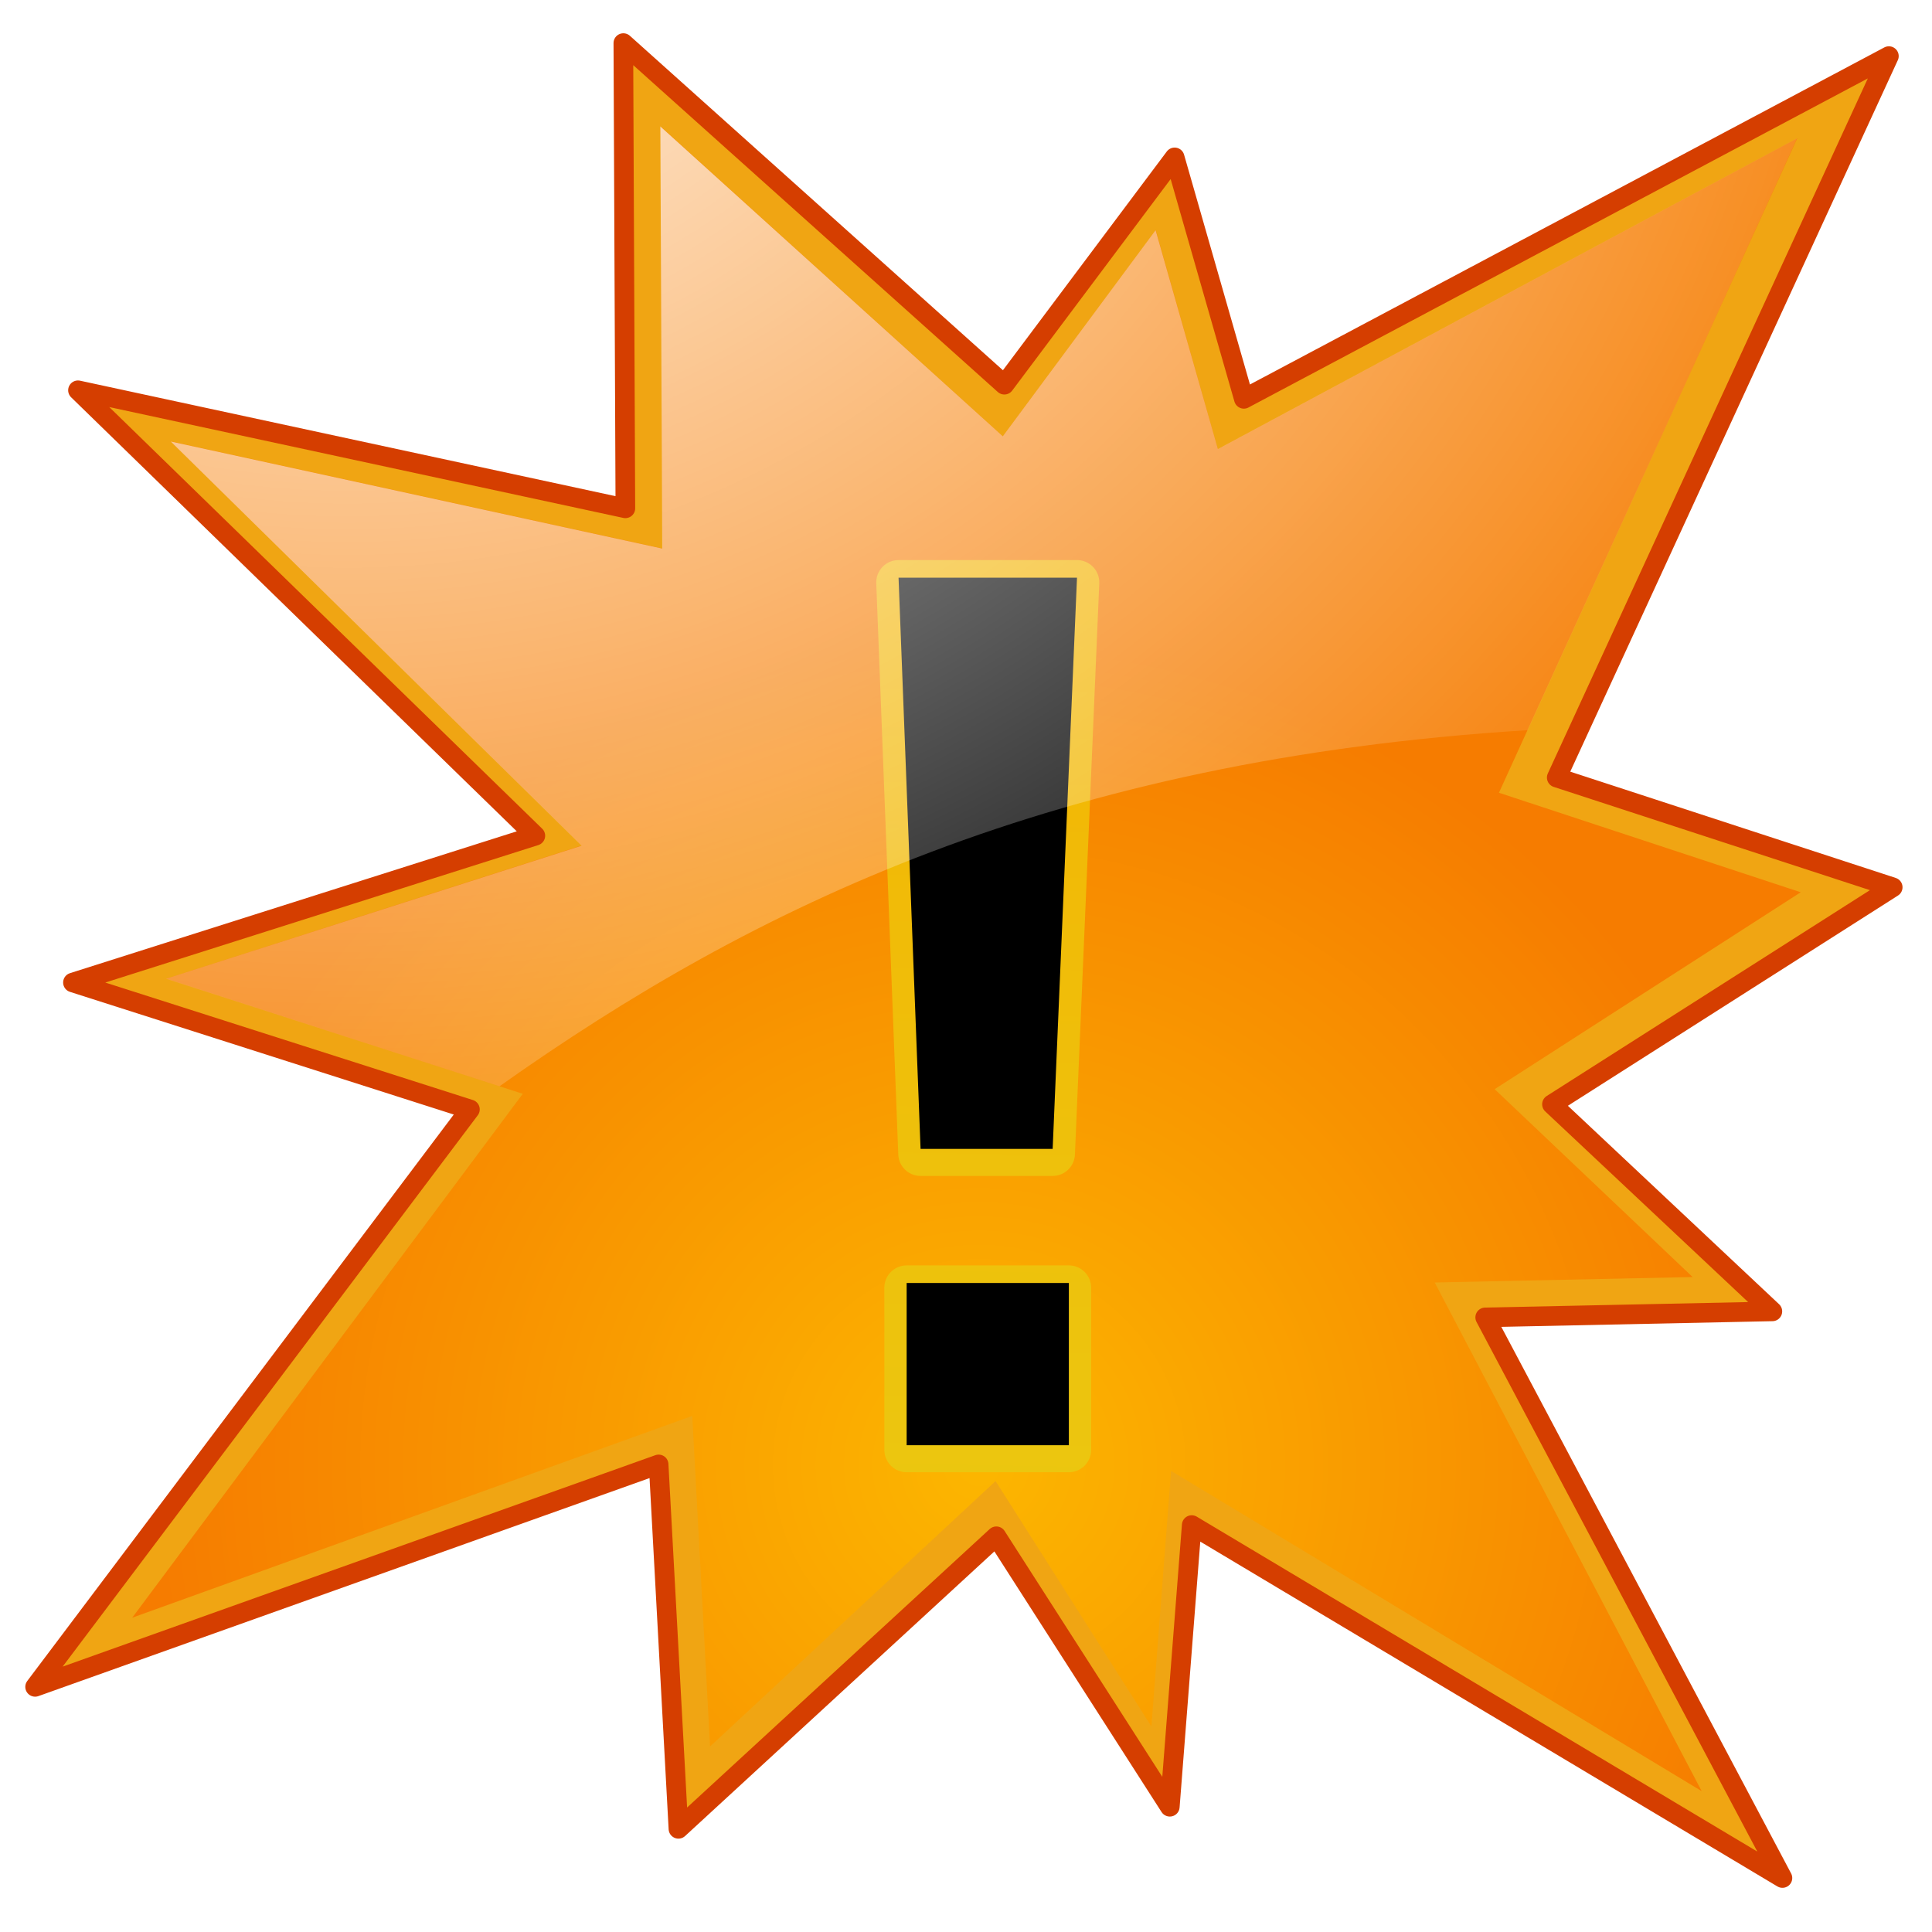
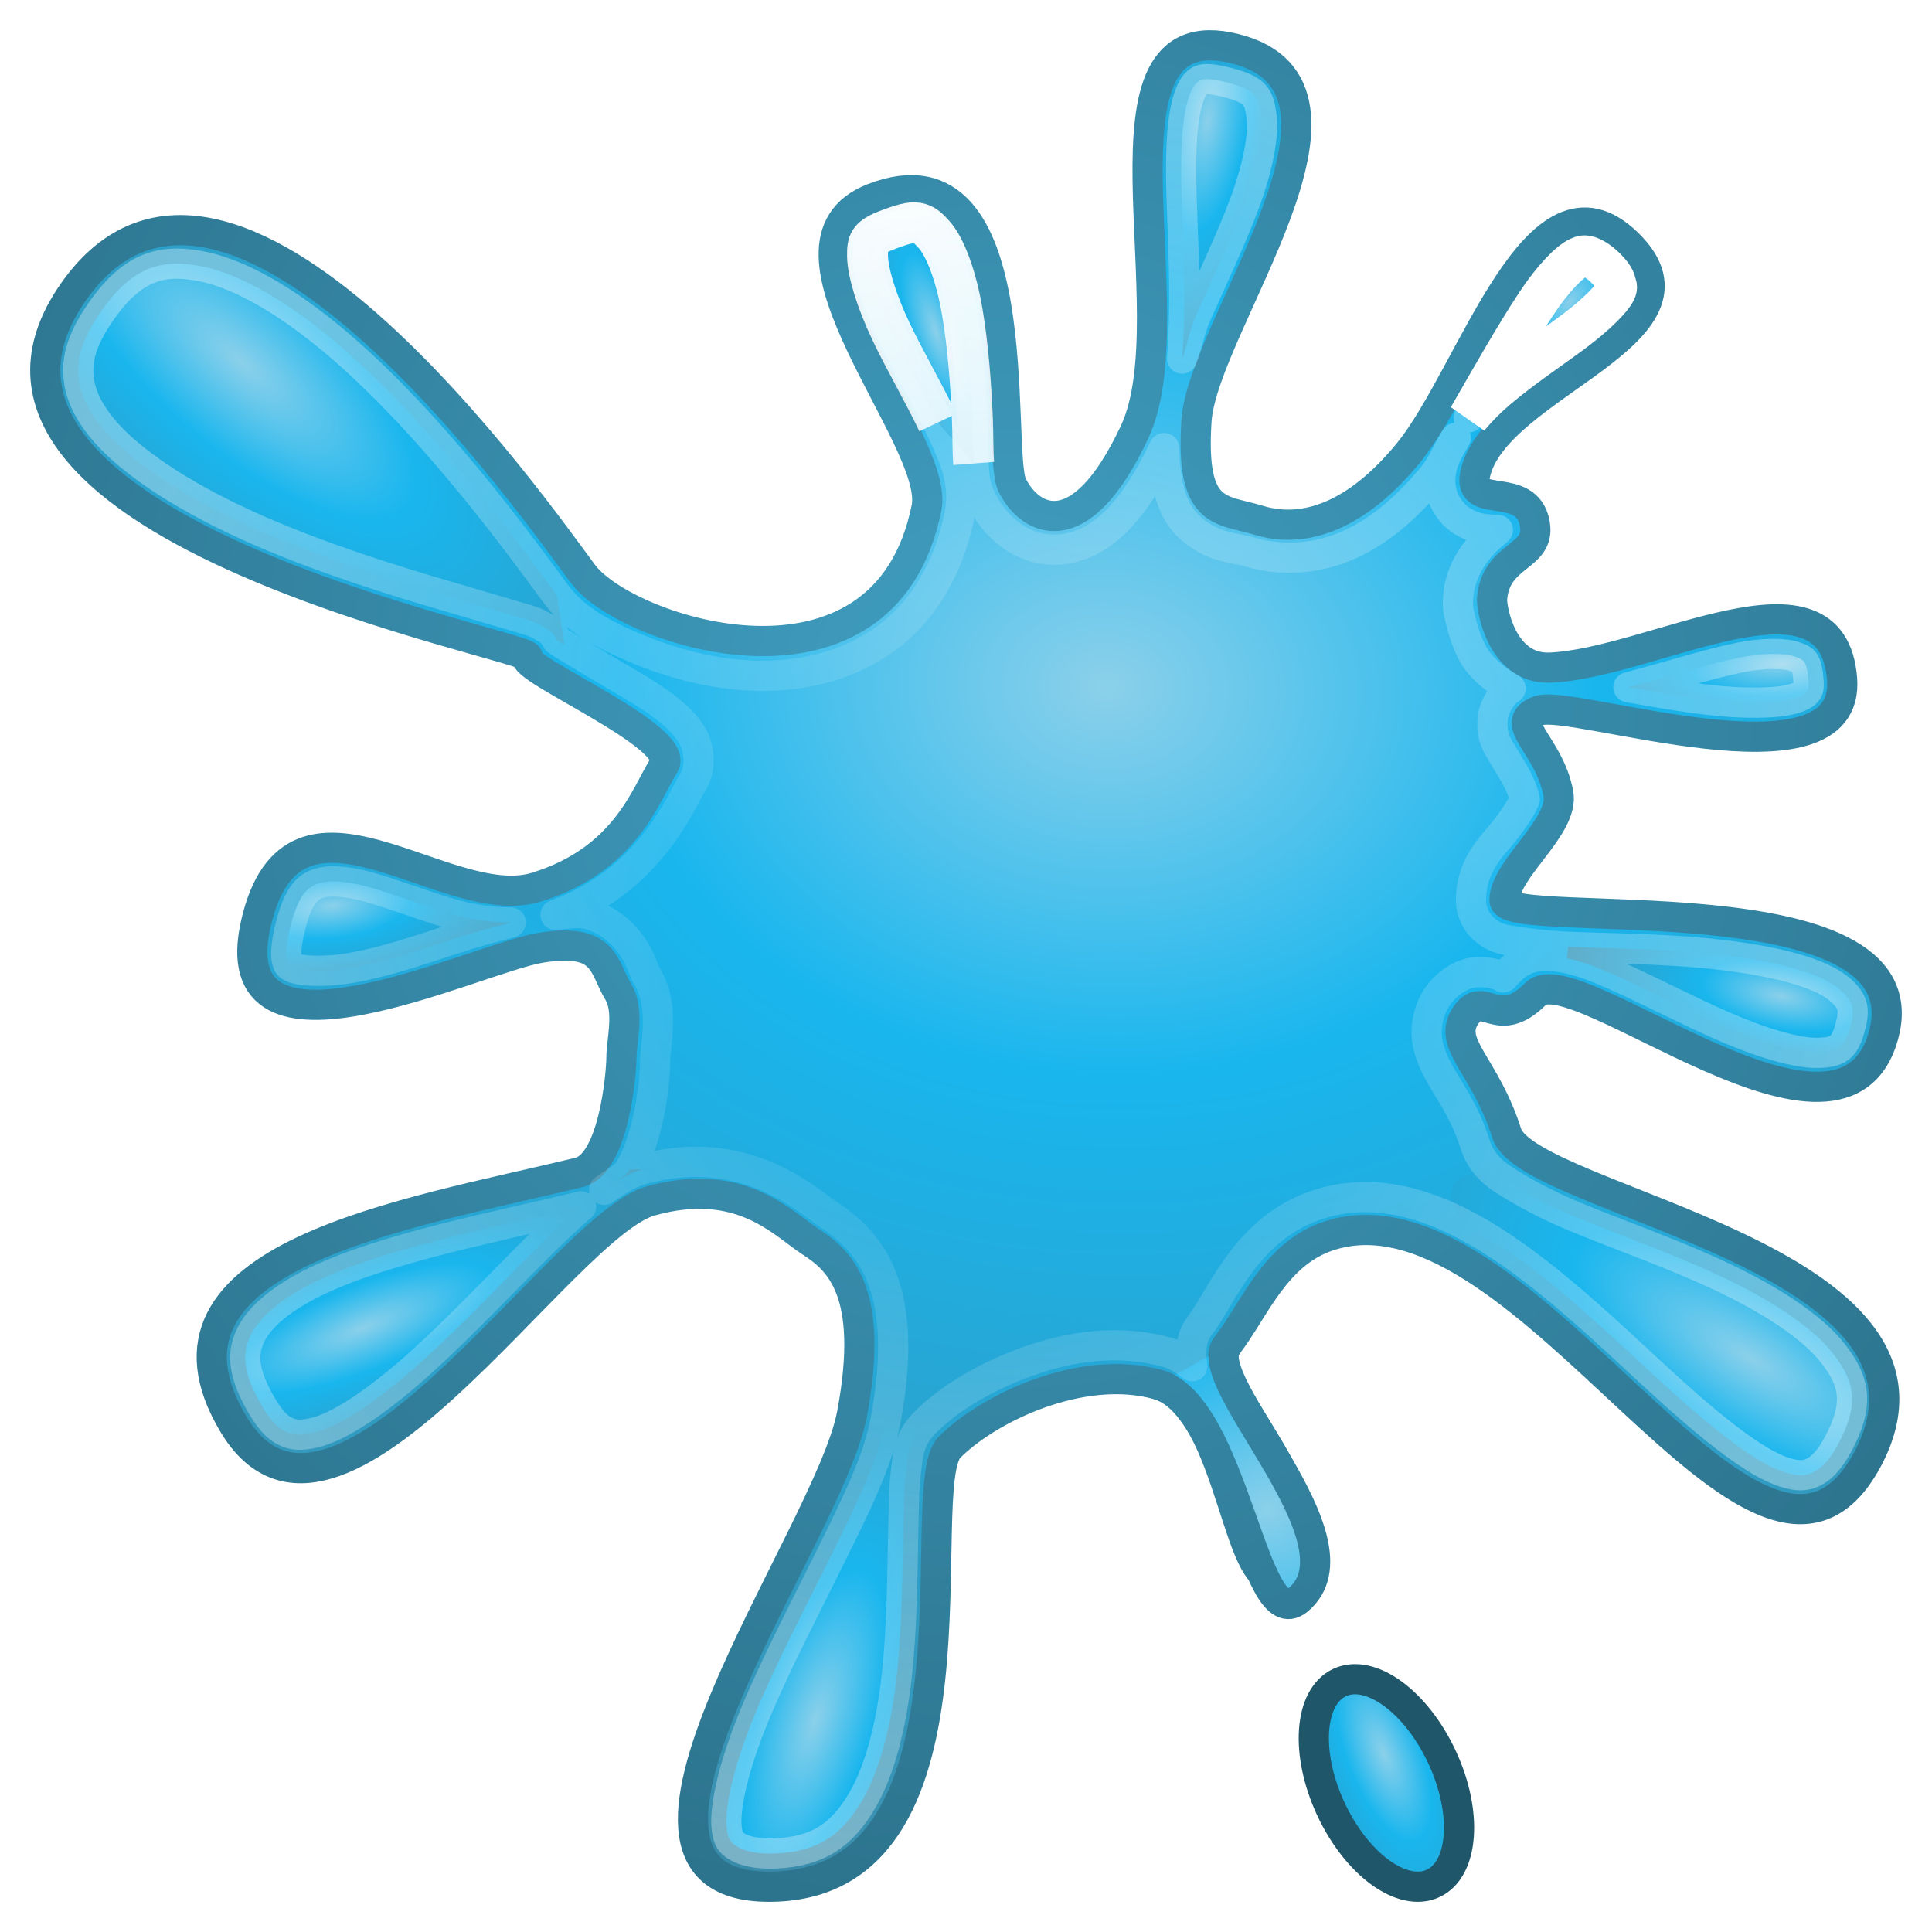
- <svg xmlns="http://www.w3.org/2000/svg" xmlns:xlink="http://www.w3.org/1999/xlink" version="1.0" width="128" height="128" viewBox="0 0 128 128" id="Layer_1" xml:space="preserve">
-   <defs id="defs54">
-     <linearGradient id="linearGradient3293">
-       <stop style="stop-color:#ffffff;stop-opacity:1;" offset="0" id="stop3295" />
-       <stop style="stop-color:#ffffff;stop-opacity:0;" offset="1" id="stop3297" />
+ <svg xmlns="http://www.w3.org/2000/svg" xmlns:xlink="http://www.w3.org/1999/xlink" id="svg3675" height="64" width="64" version="1.0">
+   <defs id="defs3677">
+     <linearGradient id="linearGradient2407" y2="9.726" gradientUnits="userSpaceOnUse" x2="62.674" gradientTransform="matrix(2.1154,0,0,2.1153,-155.059,29.60627)" y1="-15.33" x1="62.674">
+       <stop id="stop4875" style="stop-color:#fff" offset="0" />
+       <stop id="stop4877" style="stop-color:#fff;stop-opacity:0" offset="1" />
    </linearGradient>
-     <linearGradient id="linearGradient3416">
-       <stop style="stop-color:#febb09;stop-opacity:1" offset="0" id="stop3418" />
-       <stop style="stop-color:#980101;stop-opacity:1" offset="1" id="stop3420" />
+     <radialGradient xlink:href="#radialGradient2410-3" id="radialGradient3867-0" cx="35.589" cy="40.983" fx="35.589" fy="40.983" r="2.207" gradientTransform="matrix(3.893021,0.27564,-0.1097109,1.552301,-98.3911,-32.3184)" gradientUnits="userSpaceOnUse" />
+     <radialGradient id="radialGradient2410-3" gradientUnits="userSpaceOnUse" cy="3.99" cx="24.756" gradientTransform="matrix(-3.142937e-8,2.059126,-1.863019,-2.8436097e-8,-16.04579,-47.79705)" r="20.397" fx="24.756" fy="3.99">
+       <stop id="stop2778-1" style="stop-color:#8bd0ea;stop-opacity:1" offset="0" />
+       <stop id="stop2780-4" style="stop-color:#19b6ee;stop-opacity:1" offset=".262" />
+       <stop id="stop2782-8" style="stop-color:#3b90af;stop-opacity:1" offset="0.81" />
+       <stop id="stop2784-8" style="stop-color:#195870;stop-opacity:1" offset="1" />
+     </radialGradient>
+     <linearGradient xlink:href="#linearGradient2412-9" id="linearGradient3857-3" x1="33.693" y1="41.691" x2="45.27" y2="44.261" gradientUnits="userSpaceOnUse" />
+     <linearGradient id="linearGradient2412-9" y2="3.082" gradientUnits="userSpaceOnUse" x2="18.379" gradientTransform="matrix(0.95844,0,0,0.95844,-46.48147,-0.8232283)" y1="44.98" x1="18.379">
+       <stop offset="0" style="stop-color:#409fc2;stop-opacity:1;" id="stop3839-7" />
+       <stop id="stop2790-7" style="stop-color:#1f566a;stop-opacity:1;" offset="1" />
    </linearGradient>
-     <linearGradient id="linearGradient3398">
-       <stop style="stop-color:#980101;stop-opacity:1" offset="0" id="stop3400" />
-       <stop style="stop-color:#f87800;stop-opacity:1" offset="0.5" id="stop3402" />
-       <stop style="stop-color:#7c1e00;stop-opacity:1" offset="0.75" id="stop3404" />
-       <stop style="stop-color:#666666;stop-opacity:1" offset="1" id="stop3406" />
+     <linearGradient id="linearGradient2407-9" y2="9.726" gradientUnits="userSpaceOnUse" x2="62.674" gradientTransform="matrix(2.1154,0,0,2.1153,-155.059,29.60627)" y1="-15.33" x1="62.674">
+       <stop id="stop4875-7" style="stop-color:#ffffff;stop-opacity:0;" offset="0" />
+       <stop id="stop4877-7" style="stop-color:#ffffff;stop-opacity:1;" offset="1" />
    </linearGradient>
-     <linearGradient id="linearGradient3378">
-       <stop style="stop-color:#ffff00;stop-opacity:1" offset="0" id="stop3380" />
-       <stop style="stop-color:#f87800;stop-opacity:1" offset="0.5" id="stop3388" />
-       <stop style="stop-color:#7c1e00;stop-opacity:1" offset="0.75" id="stop3390" />
-       <stop style="stop-color:#000000;stop-opacity:1" offset="1" id="stop3382" />
-     </linearGradient>
-     <linearGradient x1="65.928" y1="127.367" x2="57.678" y2="-8.632" id="linearGradient3355" gradientUnits="userSpaceOnUse" gradientTransform="matrix(0.6718221,0,0,0.6718221,-127.5764,-19.13842)">
-       <stop style="stop-color:#ffd564;stop-opacity:1" offset="0" id="stop3357" />
-       <stop style="stop-color:#f67c00;stop-opacity:1" offset="0.989" id="stop3359" />
-     </linearGradient>
-     <linearGradient id="linearGradient3298">
-       <stop style="stop-color:#f0a513;stop-opacity:1" offset="0" id="stop3300" />
-       <stop style="stop-color:#f44800;stop-opacity:1" offset="1" id="stop3302" />
-     </linearGradient>
-     <linearGradient id="linearGradient3286">
-       <stop style="stop-color:#eeeeee;stop-opacity:1" offset="0" id="stop3288" />
-       <stop style="stop-color:#eeeeee;stop-opacity:0" offset="1" id="stop3290" />
-     </linearGradient>
-     <linearGradient x1="65.928" y1="127.367" x2="57.678" y2="-8.632" id="linearGradient3265" gradientUnits="userSpaceOnUse" gradientTransform="matrix(0.6718221,0,0,0.6718221,-127.5764,-19.13842)">
-       <stop style="stop-color:#fcb600;stop-opacity:0" offset="0" id="stop3267" />
-       <stop style="stop-color:#f67c00;stop-opacity:1" offset="0.989" id="stop3269" />
-     </linearGradient>
-     <linearGradient x1="64.211" y1="106.25" x2="65.461" y2="34.25" id="linearGradient3247" xlink:href="#XMLID_12_" gradientUnits="userSpaceOnUse" gradientTransform="matrix(1.155804,0,0,1.155804,-26.06504,-7.917613)" />
-     <radialGradient cx="43.144" cy="117.746" r="40.978" fx="43.144" fy="117.746" id="radialGradient3263" xlink:href="#XMLID_9_" gradientUnits="userSpaceOnUse" gradientTransform="matrix(1.539112,-0.6365697,0.570739,1.379938,-88.34313,-13.96635)" />
-     <radialGradient cx="43.144" cy="117.746" r="40.978" fx="43.144" fy="117.746" id="radialGradient3279" xlink:href="#XMLID_9_" gradientUnits="userSpaceOnUse" gradientTransform="matrix(1.718692,-0.7108431,0.6373314,1.540946,-99.15064,-29.98081)" />
-     <radialGradient cx="-5.137" cy="24.746" r="37.868" fx="-5.137" fy="24.746" id="radialGradient3292" xlink:href="#linearGradient3286" gradientUnits="userSpaceOnUse" gradientTransform="matrix(2.095165,1.640352,-1.131098,1.444705,49.68807,-11.08077)" />
-     <radialGradient cx="99.284" cy="32.991" r="25.862" fx="99.284" fy="32.991" id="radialGradient3296" xlink:href="#XMLID_8_" gradientUnits="userSpaceOnUse" gradientTransform="matrix(1,0,0,1.022633,0.3657143,-2.940944)" />
-     <radialGradient cx="101.685" cy="36.465" r="17.641" fx="101.685" fy="36.465" id="radialGradient3304" xlink:href="#linearGradient3298" gradientUnits="userSpaceOnUse" gradientTransform="matrix(-1.21774,0.8160719,-0.4346893,-0.6486387,236.9575,-24.58687)" />
-     <radialGradient cx="99.284" cy="32.991" r="25.862" fx="99.284" fy="32.991" id="radialGradient3327" xlink:href="#XMLID_8_" gradientUnits="userSpaceOnUse" gradientTransform="matrix(1,0,0,1.022633,-86.4842,-32.64011)" />
-     <radialGradient cx="97.56" cy="29.702" r="25.504" fx="97.56" fy="29.702" id="radialGradient3351" xlink:href="#linearGradient3355" gradientUnits="userSpaceOnUse" gradientTransform="matrix(0.9617618,-5.6422684e-2,4.4708965e-2,0.7621207,8.171295,8.009343)" />
-     <radialGradient cx="101.924" cy="41.699" r="15.886" fx="101.924" fy="41.699" id="radialGradient3386" xlink:href="#linearGradient3378" gradientUnits="userSpaceOnUse" gradientTransform="matrix(-1.414528,0.9442233,-0.4687027,-0.7021578,259.1707,-33.67957)" />
-     <linearGradient x1="101.303" y1="28.526" x2="72.411" y2="51.2" id="linearGradient3422" xlink:href="#linearGradient3416" gradientUnits="userSpaceOnUse" gradientTransform="matrix(0.7359788,0,0,0.7359788,30.53481,3.780357)" />
-     <linearGradient xlink:href="#XMLID_12_" id="linearGradient2264" gradientUnits="userSpaceOnUse" gradientTransform="matrix(1.155804,0,0,1.155804,58.68825,-10.73742)" x1="64.211" y1="106.25" x2="65.461" y2="34.25" />
-     <radialGradient xlink:href="#XMLID_9_" id="radialGradient3275" cx="67.084" cy="99.509" fx="67.084" fy="99.509" r="56.469" gradientTransform="matrix(1.170026,0,0,1.156752,-11.40602,-16.01018)" gradientUnits="userSpaceOnUse" />
-     <radialGradient xlink:href="#XMLID_9_" id="radialGradient3280" cx="64.878" cy="97.12" fx="64.878" fy="97.12" r="55.271" gradientTransform="matrix(1,0,0,0.9977463,0,0.1431555)" gradientUnits="userSpaceOnUse" />
-     <radialGradient xlink:href="#XMLID_9_" id="radialGradient3289" gradientUnits="userSpaceOnUse" gradientTransform="matrix(1,0,0,-0.9977463,0,127.8568)" cx="64.878" cy="97.12" fx="64.878" fy="97.12" r="55.271" />
-     <radialGradient xlink:href="#linearGradient3293" id="radialGradient3299" cx="27.658" cy="-12.04" fx="27.658" fy="-12.04" r="54.031" gradientTransform="matrix(2.140654,0,0,2.004741,-36.16457,7.589616)" gradientUnits="userSpaceOnUse" />
-     <linearGradient xlink:href="#XMLID_12_" id="linearGradient2229" gradientUnits="userSpaceOnUse" gradientTransform="matrix(0.9851456,0,0,0.9851456,1.377474,-6.100476)" x1="64.211" y1="106.25" x2="65.461" y2="34.25" />
-     <linearGradient xlink:href="#XMLID_12_" id="linearGradient2243" gradientUnits="userSpaceOnUse" gradientTransform="matrix(0.9851456,0,0,0.9851456,1.377474,-6.100476)" x1="64.211" y1="106.25" x2="65.461" y2="34.25" />
-     <linearGradient xlink:href="#XMLID_12_" id="linearGradient2249" gradientUnits="userSpaceOnUse" gradientTransform="matrix(0.9851456,0,0,0.9851456,1.377474,-6.100476)" x1="64.211" y1="106.25" x2="65.461" y2="34.25" />
+     <radialGradient r="23" fy="20.472" fx="23.928" cy="20.472" cx="23.928" gradientTransform="matrix(2.820322,0.116649,-0.1193167,2.884821,-31.74409,-54.13892)" gradientUnits="userSpaceOnUse" id="radialGradient3919" xlink:href="#linearGradient2412-9" />
+     <radialGradient xlink:href="#radialGradient2410-3" id="radialGradient4016" gradientUnits="userSpaceOnUse" gradientTransform="matrix(2.688293,0.1583582,-0.1247956,2.118532,-32.6599,-31.02434)" cx="26.513" cy="15.854" fx="26.513" fy="15.854" r="23" />
+     <radialGradient xlink:href="#radialGradient2410-3" id="radialGradient3815" cx="9.278" cy="33.201" fx="9.278" fy="33.201" r="5.222" gradientTransform="matrix(2.290602,-0.9162405,0.2825261,0.7063159,-21.38622,17.90266)" gradientUnits="userSpaceOnUse" />
+     <radialGradient xlink:href="#radialGradient2410-3" id="radialGradient3823" cx="7.124" cy="10.871" fx="7.124" fy="10.871" r="6.31" gradientTransform="matrix(2.433686,2.129476,-0.8184293,0.935348,-2.146511,-16.09339)" gradientUnits="userSpaceOnUse" />
+     <radialGradient xlink:href="#radialGradient2410-3" id="radialGradient3831" cx="20.312" cy="41.415" fx="20.312" fy="41.415" r="2.797" gradientTransform="matrix(1.831039,0.578221,-1.582528,5.011358,48.66037,-176.8463)" gradientUnits="userSpaceOnUse" />
+     <radialGradient xlink:href="#radialGradient2410-3" id="radialGradient3839" cx="41.541" cy="33.766" fx="41.541" fy="33.766" r="5.267" gradientTransform="matrix(0.7009028,-1.101419,3.081523,1.96097,-89.98567,13.13102)" gradientUnits="userSpaceOnUse" />
+     <radialGradient xlink:href="#linearGradient2407-9" id="radialGradient3859" cx="23.997" cy="24" fx="23.997" fy="24" r="22.051" gradientTransform="matrix(1.037072,-1.9938562e-8,1.9938556e-8,1.037072,-0.8870037,-0.8893912)" gradientUnits="userSpaceOnUse" />
+     <radialGradient xlink:href="#radialGradient2410-3" id="radialGradient3875" cx="8.979" cy="24.005" fx="8.979" fy="24.005" r="19.511" gradientTransform="matrix(0.3781073,-0.03781074,0.01551239,0.155124,4.740791,19.14016)" gradientUnits="userSpaceOnUse" />
+     <radialGradient xlink:href="#radialGradient2410-3" id="radialGradient3889" gradientUnits="userSpaceOnUse" gradientTransform="matrix(0.03057406,-0.1528703,0.3781073,0.0756215,29.77317,29.0027)" cx="44.621" cy="33.802" fx="44.621" fy="33.802" r="19.511" />
+     <radialGradient xlink:href="#radialGradient2410-3" id="radialGradient3891" gradientUnits="userSpaceOnUse" gradientTransform="matrix(-0.01369288,-0.1506218,0.4159181,-0.03781072,37.0173,23.91989)" cx="43.918" cy="18.038" fx="43.918" fy="18.038" r="19.511" />
+     <radialGradient xlink:href="#radialGradient2410-3" id="radialGradient3893" gradientUnits="userSpaceOnUse" gradientTransform="matrix(-0.08350997,-0.06680801,0.151243,-0.1890537,41.39168,11.10811)" cx="38.754" cy="3.96" fx="38.754" fy="3.96" r="19.511" />
+     <radialGradient xlink:href="#radialGradient2410-3" id="radialGradient3896" gradientUnits="userSpaceOnUse" gradientTransform="matrix(-0.07562152,0.5293504,-0.1871535,-0.02673625,31.58683,-12.56677)" cx="29.902" cy="-3.079" fx="29.902" fy="-3.079" r="19.511" />
+     <radialGradient xlink:href="#radialGradient2410-3" id="radialGradient3898" gradientUnits="userSpaceOnUse" gradientTransform="matrix(0.1248327,0.3744981,-0.1134322,0.03781074,20.02903,-1.508239)" cx="26.661" cy="0.836" fx="26.661" fy="0.836" r="19.511" />
+     <linearGradient xlink:href="#linearGradient2407" id="linearGradient3907" x1="21.049" y1="-7.722" x2="22.525" y2="12.934" gradientUnits="userSpaceOnUse" />
+     <linearGradient xlink:href="#linearGradient2407" id="linearGradient3915" x1="37.279" y1="-6.984" x2="37.279" y2="10.721" gradientUnits="userSpaceOnUse" />
+     <radialGradient xlink:href="#radialGradient2410-3" id="radialGradient3920" gradientUnits="userSpaceOnUse" gradientTransform="matrix(0.9107747,-0.4557367,0.4351161,0.8695652,3.018957,21.77582)" cx="28.858" cy="29.182" fx="28.858" fy="29.182" r="23" />
  </defs>
-   <linearGradient x1="65" y1="119" x2="65" y2="4.75" id="XMLID_7_" gradientUnits="userSpaceOnUse" gradientTransform="matrix(0.6718221,0,0,0.6718221,-127.5764,-19.13842)">
-     <stop style="stop-color:#f35b00;stop-opacity:1" offset="0" id="stop8" />
-     <stop style="stop-color:#ec3d00;stop-opacity:1" offset="0.989" id="stop10" />
-   </linearGradient>
-   <radialGradient cx="65.5" cy="113.25" r="56.75" id="XMLID_8_" gradientUnits="userSpaceOnUse" gradientTransform="matrix(0.6718221,0,0,0.6718221,-127.5764,-19.13842)">
-     <stop style="stop-color:#f67c00;stop-opacity:1" offset="0" id="stop15" />
-     <stop style="stop-color:#fcb600;stop-opacity:1" offset="0.494" id="stop3240" />
-     <stop style="stop-color:#f67c00;stop-opacity:1" offset="0.989" id="stop17" />
-   </radialGradient>
-   <linearGradient x1="65.928" y1="127.367" x2="57.678" y2="-8.632" id="XMLID_9_" gradientUnits="userSpaceOnUse" gradientTransform="matrix(0.6718221,0,0,0.6718221,-127.5764,-19.13842)">
-     <stop style="stop-color:#fcb600;stop-opacity:1" offset="0" id="stop22" />
-     <stop style="stop-color:#f67c00;stop-opacity:1" offset="0.989" id="stop24" />
-   </linearGradient>
-   <radialGradient cx="-32.75" cy="55.501" r="147.501" id="XMLID_10_" gradientUnits="userSpaceOnUse" gradientTransform="matrix(0.6718221,0,0,0.6718221,-127.5764,-19.13842)">
-     <stop style="stop-color:#fcc128;stop-opacity:1" offset="0" id="stop29" />
-     <stop style="stop-color:#f6932f;stop-opacity:1" offset="0.989" id="stop31" />
-   </radialGradient>
-   <radialGradient cx="-1" cy="63.501" r="118.716" id="XMLID_11_" gradientUnits="userSpaceOnUse" gradientTransform="matrix(0.6718221,0,0,0.6718221,-127.5764,-19.13842)">
-     <stop style="stop-color:#fccc51;stop-opacity:1" offset="0" id="stop36" />
-     <stop style="stop-color:#f6a95b;stop-opacity:1" offset="0.989" id="stop38" />
-   </radialGradient>
-   <linearGradient x1="64.211" y1="106.25" x2="65.461" y2="34.25" id="XMLID_12_" gradientUnits="userSpaceOnUse" gradientTransform="matrix(0.6718221,0,0,0.6718221,-127.5764,-19.13842)">
-     <stop style="stop-color:#ebc710;stop-opacity:1" offset="0" id="stop43" />
-     <stop style="stop-color:#f6b000;stop-opacity:1" offset="0.994" id="stop45" />
-   </linearGradient>
-   <g id="layer2" style="display:inline">
-     <path d="M 69.428,28.307 L 61.786,36.996 C 52.118,33.985 41.366,34.288 31.357,38.637 C 9.199,48.263 -0.987,74.057 8.639,96.215 C 18.265,118.373 44.095,128.559 66.253,118.933 C 88.411,109.306 98.561,83.512 88.935,61.354 C 88.69,60.79 88.433,60.227 88.168,59.679 L 95.077,51.862 L 69.428,28.307 z " style="opacity:1;fill:none;fill-opacity:1;stroke:none;stroke-width:1.3;stroke-linecap:round;stroke-linejoin:round;stroke-miterlimit:4;stroke-dasharray:none;stroke-opacity:1" id="path3249" />
-     <path style="fill:#f0a513;fill-opacity:1;stroke:#d53e00;stroke-width:1.3;stroke-linecap:round;stroke-linejoin:round;stroke-miterlimit:4;stroke-opacity:1" d="M 117.424,86.882 L 98.398,87.28 L 118.091,124.423 L 78.955,101.04 L 77.503,119.701 L 66.01,101.782 L 44.948,121.164 L 43.636,97.022 L 2.326,111.759 L 31.134,73.5 L 4.833,65.094 L 35.468,55.369 L 5.166,25.857 L 41.432,33.678 L 41.298,2.855 L 66.541,25.487 L 77.823,10.427 L 82.409,26.424 L 125.144,3.717 L 103.138,51.516 L 125.397,58.784 L 102.822,73.162 L 117.424,86.882 z " id="path2299" />
-     <path style="fill:url(#radialGradient3280);fill-opacity:1;stroke:none;stroke-width:1.3;stroke-linecap:round;stroke-linejoin:round;stroke-miterlimit:4;stroke-opacity:1;display:inline" d="M 112.141,84.607 L 95.052,84.968 L 112.74,118.667 L 77.588,97.452 L 76.284,114.382 L 65.96,98.125 L 47.043,115.71 L 45.864,93.807 L 8.76,107.177 L 34.635,72.467 L 11.012,64.84 L 38.528,56.017 L 11.311,29.242 L 43.884,36.338 L 43.764,8.374 L 66.438,28.907 L 76.571,15.244 L 80.69,29.757 L 119.075,9.156 L 99.309,52.522 L 119.302,59.115 L 99.025,72.16 L 112.141,84.607 z " id="path3277" />
-   </g>
-   <g id="layer1" style="display:inline">
-     <g id="g2245" transform="translate(0,-2.201058)">
-       <path id="path2237" d="M 59.531,39.308 C 59.131,39.308 58.742,39.472 58.466,39.761 C 58.189,40.05 58.038,40.444 58.055,40.843 L 59.513,78.687 C 59.543,79.485 60.192,80.109 60.99,80.109 L 69.741,80.109 C 70.535,80.109 71.183,79.487 71.217,78.693 L 72.83,40.848 C 72.848,40.448 72.698,40.052 72.42,39.762 C 72.143,39.472 71.754,39.307 71.354,39.307 L 59.531,39.307 L 59.531,39.308 z " style="fill:url(#linearGradient2249)" />
-       <path id="path2233" d="M 59.531,40.473 L 71.354,40.473 L 69.741,78.32 L 60.99,78.32 L 59.531,40.473 z " />
+   <g id="layer3" style="display:inline" transform="translate(0,16)">
+     <g id="g3029">
+       <path id="path4007" d="m 49.839,13.823 c 0,1.039 13.86,-0.771 12.577,4.386 -1.283,5.156 -10.262,-2.578 -11.545,-1.289 -1.283,1.289 -1.73,-0.197 -2.332,0.741 -0.602,0.939 0.651,1.615 1.373,3.882 0.722,2.267 15.544,4.135 11.942,10.817 -3.602,6.681 -11.26,-9.447 -17.769,-7.441 -1.853,0.571 -2.516,2.466 -3.447,3.662 -0.931,1.196 4.151,5.563 1.834,7.499 -1.488,1.243 -1.585,-5.517 -4.119,-6.216 -2.534,-0.699 -5.618,0.791 -6.901,2.08 -1.283,1.289 1.489,14.239 -5.706,14.55 -7.195,0.311 1.708,-11.562 2.477,-15.646 C 28.993,26.763 27.786,25.738 26.852,25.133 25.918,24.528 24.538,22.951 21.56,23.78 18.581,24.61 11.061,36.754 7.73,31.173 4.399,25.593 13.46,24.228 19.178,22.839 c 1.161,-0.282 1.408,-3.298 1.408,-3.814 0,-0.517 0.275,-1.542 -0.098,-2.156 C 19.973,16.023 20.074,15.049 17.918,15.394 15.762,15.738 7.243,19.942 8.481,14.578 9.72,9.215 14.763,14.312 17.756,13.393 20.748,12.474 21.394,10.293 21.996,9.354 22.598,8.416 17.128,6.112 17.476,5.762 17.824,5.412 -2.811,1.599 2.32,-6.165 7.451,-13.928 17.872,1.096 19.319,3.021 20.766,4.947 29.314,7.724 30.693,0.819 31.145,-1.44 25.03,-7.916 28.918,-9.431 c 5.276,-2.056 4.062,8.355 4.605,9.487 0.543,1.132 2.22,2.195 4.063,-1.746 1.843,-3.941 -1.802,-13.985 3.329,-12.696 5.131,1.289 -1.073,9.17 -1.28,12.326 -0.206,3.156 0.815,2.913 2.046,3.291 1.735,0.533 3.464,-0.381 4.972,-2.224 2.123,-2.593 4.232,-9.912 7.269,-6.934 3.037,2.978 -4.424,4.652 -5.058,7.645 -0.253,1.194 1.717,0.177 1.978,1.632 0.204,1.14 -1.299,0.98 -1.416,2.493 -0.021,0.267 0.297,2.337 1.92,2.273 3.379,-0.135 9.363,-3.766 9.676,0.381 0.288,3.828 -8.97,0.64 -10.047,1.044 -1.077,0.404 0.333,1.105 0.646,2.739 0.211,1.102 -1.783,2.506 -1.783,3.545 z" style="fill:url(#radialGradient4016);fill-opacity:1;stroke:url(#radialGradient3919);stroke-width:1;stroke-miterlimit:4;stroke-opacity:1;stroke-dasharray:none;display:inline" />
+       <path transform="matrix(1.355549,0,0,1.355549,-0.5333235,-16.53303)" style="opacity:1;fill:url(#radialGradient3823);stroke:none;stroke-width:0.738;stroke-linejoin:round;stroke-miterlimit:4;stroke-opacity:1;display:inline;fill-opacity:1" d="M 14,14.938 C 13.42,14.166 11.269,11.106 8.844,8.969 7.631,7.9 6.363,7.112 5.344,6.906 4.324,6.701 3.589,6.902 2.781,8.125 2.387,8.722 2.276,9.171 2.312,9.594 c 0.036,0.422 0.225,0.838 0.594,1.281 0.737,0.886 2.186,1.77 3.781,2.469 1.595,0.699 3.338,1.241 4.656,1.625 0.659,0.192 1.196,0.352 1.594,0.469 0.199,0.058 0.359,0.104 0.5,0.156 0.07,0.026 0.13,0.051 0.25,0.125 0.06,0.037 0.148,0.045 0.281,0.25 0.01,0.015 0.021,0.045 0.031,0.062 0.051,0.036 0.085,0.062 0.188,0.125 z" id="path3803" />
+       <path style="opacity:1;fill:url(#radialGradient3815);stroke:none;stroke-width:0.738;stroke-linejoin:round;stroke-miterlimit:4;stroke-opacity:1;display:inline;fill-opacity:1" d="m 15.781,28.969 c -0.116,0.203 -0.411,0.33 -0.625,0.5 0.293,-0.201 0.596,-0.405 0.938,-0.5 z m -1.188,0.906 c -2.125,0.512 -4.747,1.011 -6.438,1.812 -0.861,0.408 -1.411,0.885 -1.625,1.312 -0.214,0.427 -0.241,0.906 0.281,1.781 0.238,0.4 0.435,0.553 0.625,0.625 0.19,0.072 0.421,0.067 0.75,-0.031 0.658,-0.196 1.611,-0.883 2.562,-1.75 0.952,-0.867 1.926,-1.904 2.812,-2.781 0.373,-0.37 0.693,-0.671 1.031,-0.969 z" id="path3807" transform="matrix(1.355549,0,0,1.355549,-0.5333235,-16.53303)" />
+       <path id="path3801" d="m 22.031,35.125 c -0.182,0.967 -0.725,2.062 -1.344,3.312 -0.619,1.251 -1.337,2.625 -1.844,3.844 -0.507,1.219 -0.761,2.303 -0.688,2.812 0.037,0.255 0.095,0.322 0.219,0.406 0.124,0.085 0.414,0.211 0.969,0.188 1.078,-0.047 1.629,-0.481 2.094,-1.25 0.465,-0.769 0.745,-1.914 0.875,-3.125 0.13,-1.211 0.131,-2.48 0.156,-3.531 0.013,-0.526 0.01,-0.994 0.062,-1.406 0.053,-0.413 0.055,-0.803 0.469,-1.219 z" style="opacity:1;fill:url(#radialGradient3831);stroke:none;stroke-width:0.738;stroke-linejoin:round;stroke-miterlimit:4;stroke-opacity:1;display:inline;fill-opacity:1" transform="matrix(1.355549,0,0,1.355549,-0.5333235,-16.53303)" />
+       <path transform="matrix(1.355549,0,0,1.355549,-0.5333235,-16.53303)" style="opacity:1;fill:url(#radialGradient3839);stroke:none;stroke-width:0.738;stroke-linejoin:round;stroke-miterlimit:4;stroke-opacity:1;display:inline;fill-opacity:1" d="m 37.062,30.844 c 1.341,0.89 2.615,2.111 3.781,3.188 1.166,1.076 2.255,1.979 3,2.281 0.372,0.151 0.601,0.158 0.781,0.094 0.18,-0.065 0.417,-0.217 0.688,-0.719 0.545,-1.011 0.386,-1.562 -0.125,-2.219 -0.511,-0.656 -1.533,-1.315 -2.719,-1.875 -1.185,-0.56 -2.505,-1.016 -3.594,-1.469 -0.544,-0.226 -1.026,-0.472 -1.438,-0.719 -1.634,-0.98 -2.372,0.495 -0.375,1.438 z" id="path3799" />
+       <path transform="matrix(1.355549,0,0,1.355549,-0.5333235,-16.53303)" id="path3796" d="m 38.688,23.812 c 0.384,0.08 0.748,0.226 1.156,0.406 0.816,0.361 1.748,0.853 2.656,1.25 0.908,0.397 1.788,0.667 2.312,0.656 0.262,-0.005 0.425,-0.044 0.531,-0.125 0.106,-0.081 0.196,-0.22 0.281,-0.562 0.078,-0.312 0.051,-0.451 -0.031,-0.594 -0.082,-0.143 -0.273,-0.337 -0.594,-0.5 -0.641,-0.326 -1.762,-0.544 -2.938,-0.656 -1.176,-0.113 -2.381,-0.115 -3.344,-0.156" style="fill:url(#radialGradient3889);fill-opacity:1;stroke:none;display:inline" />
+       <path style="fill:url(#radialGradient3891);fill-opacity:1;stroke:none;display:inline" d="m 44.25,16.438 c -0.213,-0.078 -0.715,-0.106 -1.375,0.031 -0.793,0.165 -1.741,0.47 -2.688,0.719 0.639,0.117 1.334,0.237 2,0.312 0.844,0.096 1.62,0.087 2.031,-0.031 0.206,-0.059 0.284,-0.122 0.312,-0.156 0.028,-0.035 0.077,-0.057 0.062,-0.25 -0.042,-0.56 -0.131,-0.547 -0.344,-0.625 z" id="path3877" transform="matrix(1.355549,0,0,1.355549,-0.5333235,-16.53303)" />
+       <path transform="matrix(1.355549,0,0,1.355549,-0.5333235,-16.53303)" id="path3879" d="M 39.188,6.656 C 39.113,6.64 39.079,6.636 38.969,6.688 38.747,6.791 38.338,7.205 37.938,7.812 37.406,8.618 36.837,9.631 36.281,10.594 36.502,10.331 36.742,10.092 37,9.875 37.606,9.365 38.295,8.909 38.844,8.5 39.393,8.091 39.787,7.693 39.875,7.5 39.919,7.403 39.89,7.373 39.875,7.312 39.86,7.252 39.831,7.139 39.625,6.938 39.422,6.739 39.262,6.673 39.188,6.656 z" style="fill:url(#radialGradient3893);fill-opacity:1;stroke:url(#linearGradient3915);display:inline" />
+       <path style="fill:url(#radialGradient3896);fill-opacity:1;stroke:none;display:inline" d="m 29.75,2.344 c -0.147,0.059 -0.302,0.253 -0.406,0.844 -0.104,0.591 -0.1,1.463 -0.062,2.406 0.046,1.158 0.089,2.379 0,3.562 0.134,-0.356 0.176,-0.682 0.344,-1.062 0.399,-0.905 0.862,-1.87 1.188,-2.75 0.325,-0.88 0.471,-1.668 0.406,-2.125 C 31.154,2.762 31.091,2.586 30.375,2.406 29.999,2.312 29.826,2.313 29.75,2.344 z" id="path3881" transform="matrix(1.355549,0,0,1.355549,-0.5333235,-16.53303)" />
+       <path transform="matrix(1.355549,0,0,1.355549,-0.5333235,-16.53303)" id="path3883" d="M 24.188,11.719 C 24.164,11.405 24.173,11.03 24.156,10.625 24.122,9.816 24.052,8.848 23.906,8 23.761,7.152 23.496,6.431 23.219,6.125 23.08,5.972 22.985,5.873 22.812,5.844 c -0.172,-0.029 -0.399,0.039 -0.781,0.188 -0.232,0.09 -0.327,0.174 -0.375,0.25 -0.048,0.076 -0.067,0.176 -0.062,0.375 0.009,0.399 0.216,1.079 0.562,1.812 0.346,0.734 0.806,1.51 1.156,2.25" style="fill:url(#radialGradient3898);fill-opacity:1;stroke:url(#linearGradient3907);display:inline" />
+       <path style="fill:url(#radialGradient3875);fill-opacity:1;stroke:none;display:inline" d="m 8.125,22 c -0.228,0.096 -0.462,0.283 -0.656,1.125 -0.094,0.405 -0.093,0.647 -0.062,0.75 0.031,0.103 0.046,0.113 0.125,0.156 0.158,0.086 0.776,0.14 1.531,0 0.755,-0.14 1.615,-0.428 2.406,-0.688 C 12.016,23.164 12.442,23.057 12.875,22.938 12.365,22.936 11.875,22.855 11.406,22.719 10.675,22.507 9.967,22.224 9.375,22.062 8.783,21.901 8.353,21.904 8.125,22 z" id="path3885" transform="matrix(1.355549,0,0,1.355549,-0.5333235,-16.53303)" />
+       <path style="fill:url(#radialGradient3920);fill-opacity:1;stroke:url(#radialGradient3919);stroke-width:1;stroke-linecap:round;stroke-miterlimit:4;stroke-opacity:1;stroke-dasharray:none;display:inline" d="M 40.639,28.581 C 39.708,29.777 45.317,35.064 43,37 41.512,38.243 40.888,30.563 38.354,29.864" id="path3917" />
+       <path transform="matrix(1.355549,0,0,1.355549,-0.5333235,-16.53303)" d="m 29.75,2.344 c -0.147,0.059 -0.302,0.253 -0.406,0.844 -0.104,0.591 -0.1,1.463 -0.062,2.406 0.046,1.158 0.089,2.379 0,3.562 0.134,-0.356 0.176,-0.682 0.344,-1.062 0.399,-0.905 0.862,-1.87 1.188,-2.75 0.325,-0.88 0.471,-1.668 0.406,-2.125 C 31.154,2.762 31.091,2.586 30.375,2.406 29.999,2.312 29.826,2.313 29.75,2.344 z m -6.938,3.5 c -0.172,-0.029 -0.399,0.039 -0.781,0.188 -0.232,0.09 -0.327,0.174 -0.375,0.25 -0.048,0.076 -0.067,0.176 -0.062,0.375 0.009,0.399 0.216,1.079 0.562,1.812 0.346,0.734 0.806,1.51 1.156,2.25 0.351,0.74 0.699,1.409 0.531,2.25 -0.288,1.444 -1.005,2.5 -1.938,3.125 -0.932,0.625 -2.024,0.842 -3.062,0.812 C 17.805,16.876 16.81,16.598 15.969,16.25 15.127,15.902 14.443,15.527 14,14.938 13.42,14.166 11.269,11.106 8.844,8.969 7.631,7.9 6.363,7.112 5.344,6.906 4.324,6.701 3.589,6.902 2.781,8.125 2.387,8.722 2.276,9.171 2.312,9.594 c 0.036,0.422 0.225,0.838 0.594,1.281 0.737,0.886 2.186,1.77 3.781,2.469 1.595,0.699 3.338,1.241 4.656,1.625 0.659,0.192 1.196,0.352 1.594,0.469 0.199,0.058 0.359,0.104 0.5,0.156 0.07,0.026 0.13,0.051 0.25,0.125 0.06,0.037 0.148,0.045 0.281,0.25 0.01,0.015 0.021,0.045 0.031,0.062 0.051,0.036 0.085,0.062 0.188,0.125 0.307,0.189 0.775,0.47 1.25,0.75 0.475,0.28 0.956,0.551 1.344,0.875 0.194,0.162 0.379,0.338 0.531,0.594 0.152,0.256 0.25,0.766 0,1.156 -0.267,0.417 -1.02,2.386 -3.344,3.219 0.245,-0.014 0.502,-0.072 0.719,-0.031 0.357,0.068 0.683,0.272 0.906,0.5 0.446,0.455 0.493,0.835 0.594,1 0.281,0.463 0.295,0.928 0.281,1.281 -0.014,0.353 -0.062,0.659 -0.062,0.719 0,0.339 -0.038,0.969 -0.219,1.688 -0.091,0.359 -0.206,0.714 -0.406,1.062 -0.116,0.203 -0.411,0.33 -0.625,0.5 0.293,-0.201 0.596,-0.405 0.938,-0.5 2.519,-0.702 4.09,0.808 4.531,1.094 0.385,0.249 0.992,0.708 1.312,1.531 0.321,0.823 0.394,1.934 0.094,3.531 -0.182,0.967 -0.725,2.062 -1.344,3.312 -0.619,1.251 -1.337,2.625 -1.844,3.844 -0.507,1.219 -0.761,2.303 -0.688,2.812 0.037,0.255 0.095,0.322 0.219,0.406 0.124,0.085 0.414,0.211 0.969,0.188 1.078,-0.047 1.629,-0.481 2.094,-1.25 0.465,-0.769 0.745,-1.914 0.875,-3.125 0.13,-1.211 0.131,-2.48 0.156,-3.531 0.013,-0.526 0.01,-0.994 0.062,-1.406 0.053,-0.413 0.055,-0.803 0.469,-1.219 0.595,-0.598 1.498,-1.132 2.531,-1.5 1.033,-0.368 2.214,-0.539 3.375,-0.219 0.253,0.07 0.43,0.205 0.625,0.344 -0.04,-0.299 -0.06,-0.682 0.188,-1 0.544,-0.699 1.137,-2.414 2.938,-2.969 1.54,-0.475 3.065,0.141 4.406,1.031 1.341,0.89 2.615,2.111 3.781,3.188 1.166,1.076 2.255,1.979 3,2.281 0.372,0.151 0.601,0.158 0.781,0.094 0.18,-0.065 0.417,-0.217 0.688,-0.719 0.545,-1.011 0.386,-1.562 -0.125,-2.219 -0.511,-0.656 -1.533,-1.315 -2.719,-1.875 -1.185,-0.56 -2.505,-1.016 -3.594,-1.469 -0.544,-0.226 -1.026,-0.472 -1.438,-0.719 -0.412,-0.247 -0.815,-0.481 -1,-1.062 -0.231,-0.726 -0.541,-1.159 -0.812,-1.625 -0.136,-0.233 -0.275,-0.501 -0.344,-0.844 -0.068,-0.342 0.012,-0.771 0.219,-1.094 0.19,-0.296 0.564,-0.597 0.938,-0.625 0.373,-0.028 0.576,0.071 0.656,0.094 0.08,0.023 0.044,0.028 0.031,0.031 -0.013,0.003 0.024,-0.023 0.188,-0.188 0.433,-0.435 0.991,-0.361 1.375,-0.281 0.384,0.08 0.748,0.226 1.156,0.406 0.816,0.361 1.748,0.853 2.656,1.25 0.908,0.397 1.788,0.667 2.312,0.656 0.262,-0.005 0.425,-0.044 0.531,-0.125 0.106,-0.081 0.196,-0.22 0.281,-0.562 0.078,-0.312 0.051,-0.451 -0.031,-0.594 -0.082,-0.143 -0.273,-0.337 -0.594,-0.5 -0.641,-0.326 -1.762,-0.544 -2.938,-0.656 -1.176,-0.113 -2.381,-0.115 -3.344,-0.156 -0.481,-0.021 -0.901,-0.07 -1.25,-0.125 -0.175,-0.028 -0.334,-0.037 -0.531,-0.125 -0.099,-0.044 -0.215,-0.116 -0.344,-0.25 -0.129,-0.134 -0.25,-0.372 -0.25,-0.625 0,-0.909 0.538,-1.337 0.875,-1.781 0.168,-0.222 0.303,-0.424 0.375,-0.562 0.072,-0.139 0.05,-0.188 0.062,-0.125 -0.077,-0.402 -0.304,-0.706 -0.531,-1.094 -0.114,-0.194 -0.299,-0.427 -0.25,-0.906 0.025,-0.24 0.179,-0.499 0.344,-0.656 0.031,-0.03 0.062,-0.038 0.094,-0.062 -0.42,-0.239 -0.764,-0.544 -0.938,-0.875 -0.147,-0.281 -0.228,-0.556 -0.281,-0.781 -0.053,-0.225 -0.086,-0.286 -0.062,-0.594 0.065,-0.835 0.653,-1.369 0.938,-1.594 0.028,-0.022 0.009,-0.013 0.031,-0.031 -0.04,-0.009 -0.031,0.009 -0.094,0 -0.171,-0.024 -0.416,0.002 -0.781,-0.219 -0.183,-0.11 -0.381,-0.34 -0.469,-0.594 -0.087,-0.254 -0.075,-0.483 -0.031,-0.688 0.06,-0.284 0.209,-0.517 0.344,-0.75 -0.187,0.296 -0.329,0.659 -0.531,0.906 -0.612,0.747 -1.264,1.331 -2.031,1.688 -0.767,0.356 -1.664,0.444 -2.5,0.188 -0.338,-0.104 -0.905,-0.086 -1.469,-0.625 -0.436,-0.417 -0.572,-1.079 -0.594,-1.906 -0.722,1.517 -1.498,2.342 -2.469,2.469 -0.493,0.064 -0.953,-0.101 -1.281,-0.344 -0.328,-0.243 -0.568,-0.561 -0.719,-0.875 -0.182,-0.38 -0.164,-0.561 -0.188,-0.875 -0.024,-0.314 -0.014,-0.689 -0.031,-1.094 C 24.122,9.816 24.052,8.848 23.906,8 23.761,7.152 23.496,6.431 23.219,6.125 23.08,5.972 22.985,5.873 22.812,5.844 z m 16.375,0.812 C 39.113,6.64 39.079,6.636 38.969,6.688 38.747,6.791 38.338,7.205 37.938,7.812 37.406,8.618 36.837,9.631 36.281,10.594 36.502,10.331 36.742,10.092 37,9.875 37.606,9.365 38.295,8.909 38.844,8.5 c 0.549,-0.409 0.943,-0.807 1.031,-1 0.044,-0.097 0.015,-0.127 0,-0.188 -0.015,-0.061 -0.044,-0.173 -0.25,-0.375 C 39.422,6.739 39.262,6.673 39.188,6.656 z M 44.25,16.438 c -0.213,-0.078 -0.715,-0.106 -1.375,0.031 -0.793,0.165 -1.741,0.47 -2.688,0.719 0.639,0.117 1.334,0.237 2,0.312 0.844,0.096 1.62,0.087 2.031,-0.031 0.206,-0.059 0.284,-0.122 0.312,-0.156 0.028,-0.035 0.077,-0.057 0.062,-0.25 -0.042,-0.56 -0.131,-0.547 -0.344,-0.625 z M 8.125,22 c -0.228,0.096 -0.462,0.283 -0.656,1.125 -0.094,0.405 -0.093,0.647 -0.062,0.75 0.031,0.103 0.046,0.113 0.125,0.156 0.158,0.086 0.776,0.14 1.531,0 0.755,-0.14 1.615,-0.428 2.406,-0.688 0.548,-0.18 0.973,-0.287 1.406,-0.406 -0.51,-0.001 -1,-0.083 -1.469,-0.219 C 10.675,22.507 9.967,22.224 9.375,22.062 8.783,21.901 8.353,21.904 8.125,22 z m 6.469,7.875 c -2.125,0.512 -4.747,1.011 -6.438,1.812 -0.861,0.408 -1.411,0.885 -1.625,1.312 -0.214,0.427 -0.241,0.906 0.281,1.781 0.238,0.4 0.435,0.553 0.625,0.625 0.19,0.072 0.421,0.067 0.75,-0.031 0.658,-0.196 1.611,-0.883 2.562,-1.75 0.952,-0.867 1.926,-1.904 2.812,-2.781 0.373,-0.37 0.693,-0.671 1.031,-0.969 z" id="path4009" style="opacity:0.33;fill:none;stroke:url(#radialGradient3859);stroke-width:0.738;stroke-miterlimit:4;stroke-opacity:1;stroke-dasharray:none;display:inline;stroke-linejoin:round" xlink:href="#path3004-3" />
+       <path transform="matrix(0.5712745,1.229284,-1.229223,0.5713032,75.99934,-25.2359)" d="m 39.048,41.354 c 0,0.828 -1.212,1.499 -2.707,1.499 -1.495,0 -2.707,-0.671 -2.707,-1.499 0,-0.828 1.212,-1.499 2.707,-1.499 1.495,0 2.707,0.671 2.707,1.499 z" id="path4011" style="fill:url(#radialGradient3867-0);fill-opacity:1;stroke:url(#linearGradient3857-3);stroke-width:0.738;stroke-linecap:round;stroke-linejoin:round;stroke-miterlimit:4;stroke-opacity:1;stroke-dasharray:none;display:inline" />
    </g>
-     <g id="g2239" transform="translate(0,1.693122)">
-       <path id="path47" d="M 60.068,82.143 C 59.253,82.143 58.59,82.807 58.59,83.621 L 58.59,94.369 C 58.59,95.182 59.253,95.846 60.068,95.846 L 70.814,95.846 C 71.63,95.846 72.292,95.182 72.292,94.369 L 72.292,83.621 C 72.292,82.807 71.63,82.143 70.814,82.143 L 60.068,82.143 z " style="fill:url(#linearGradient2243)" />
-       <path id="path49" d="M 60.068,83.308 L 70.815,83.308 L 70.815,94.056 L 60.068,94.056 L 60.068,83.308 z " />
-     </g>
-     <path style="fill:url(#radialGradient3299);fill-opacity:1.0;stroke:none;stroke-width:1.3;stroke-linecap:round;stroke-linejoin:round;stroke-miterlimit:4;stroke-opacity:1;display:inline" d="M 43.75 8.375 L 43.875 36.344 L 11.312 29.25 L 38.531 56.031 L 11 64.844 L 33.094 71.969 C 49.92 60.052 69.903 50.319 101.219 48.375 L 119.062 9.156 L 80.688 29.75 L 76.562 15.25 L 66.438 28.906 L 43.75 8.375 z " id="path3284" />
  </g>
</svg>
